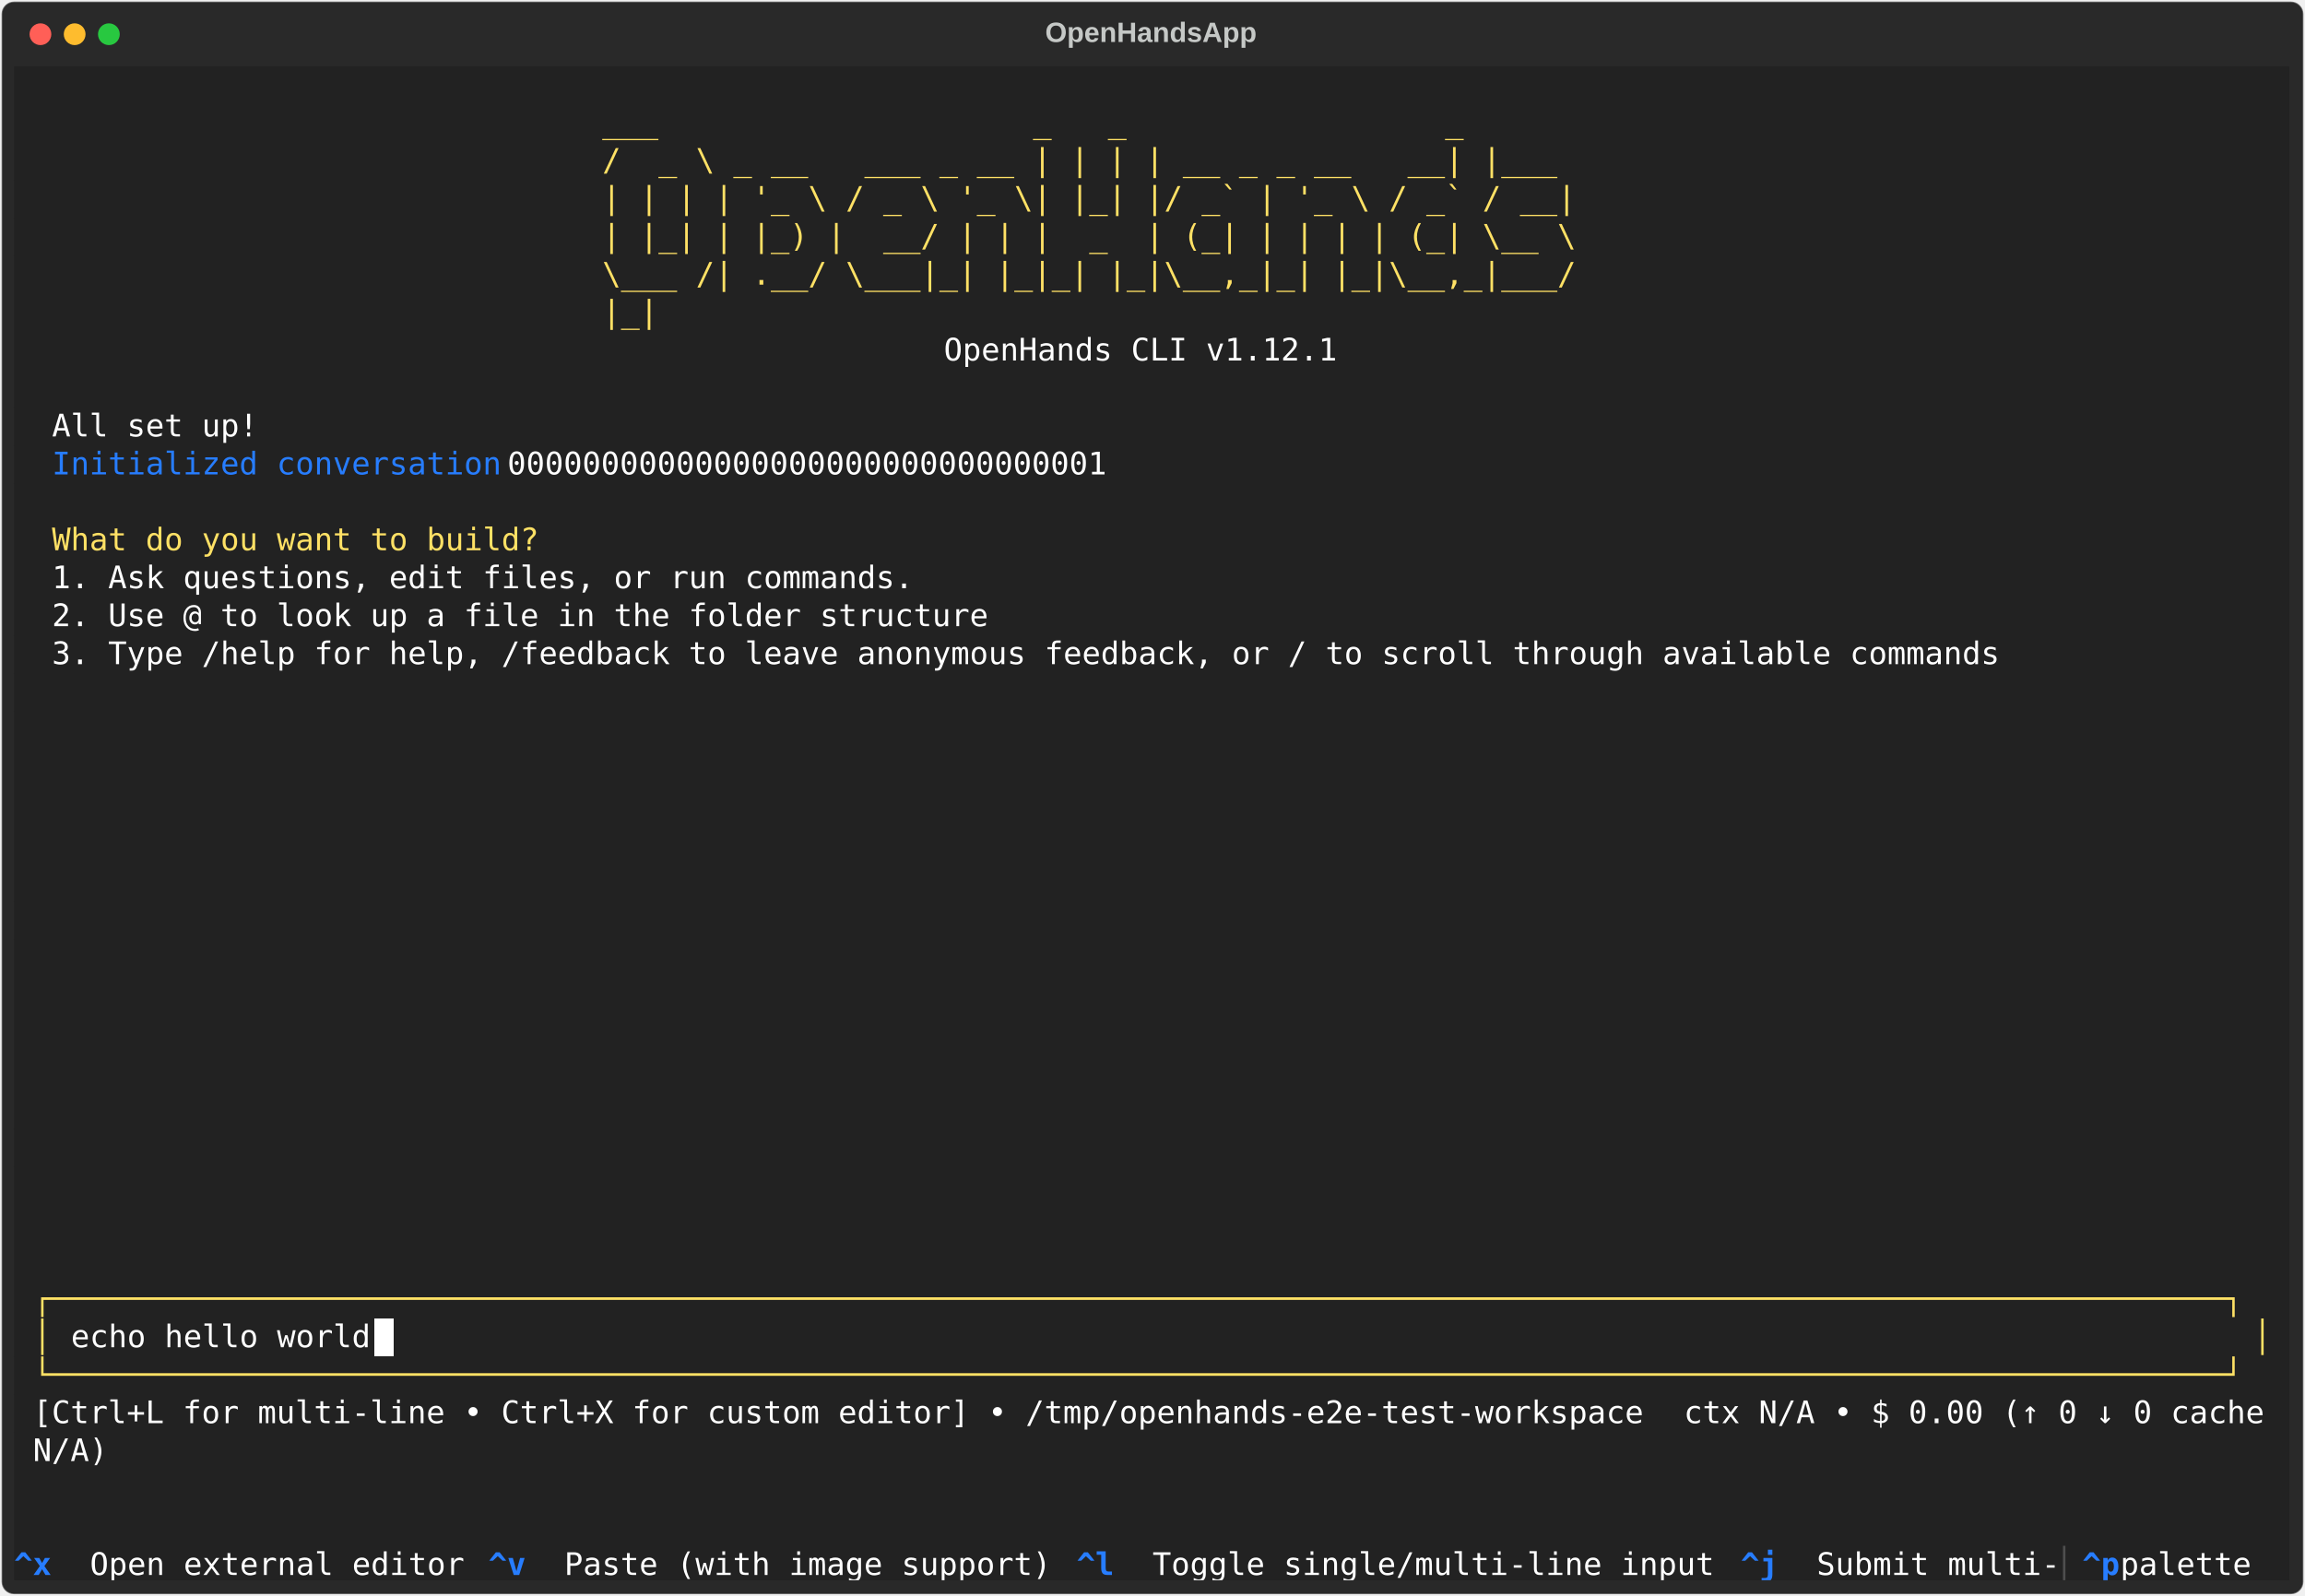
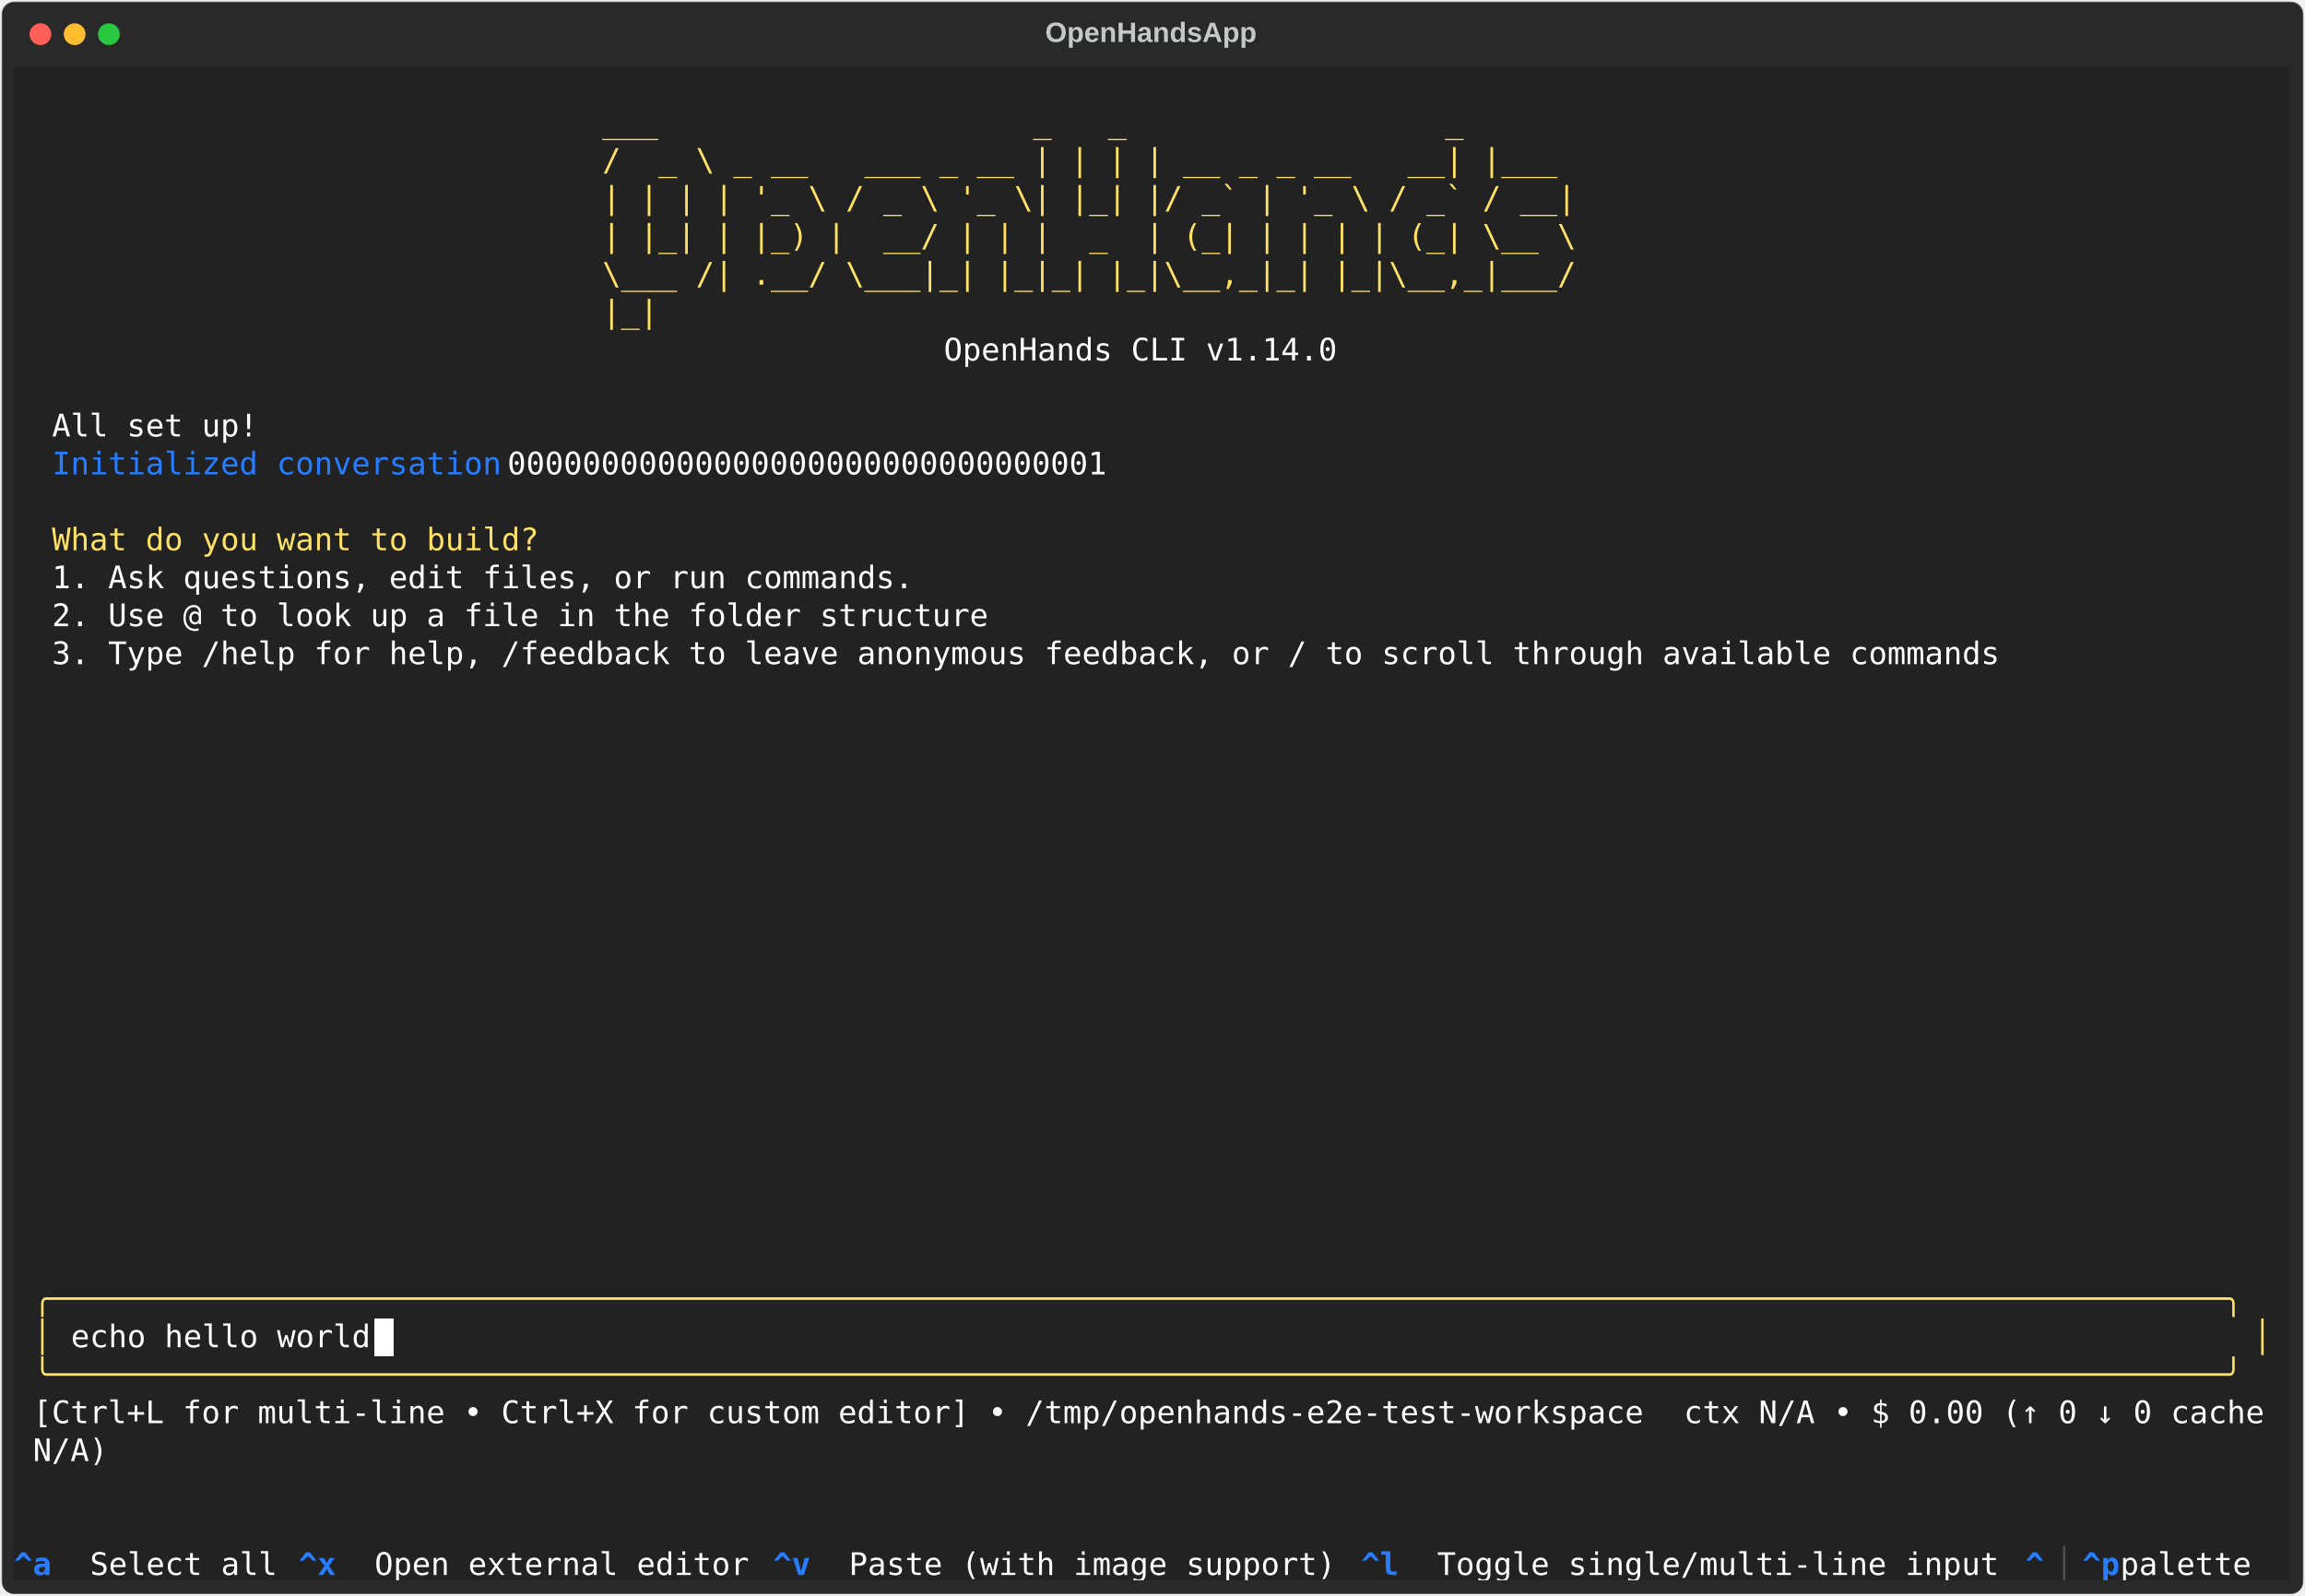
<svg xmlns="http://www.w3.org/2000/svg" class="rich-terminal" viewBox="0 0 1482 1026.0">
  <style>

    @font-face {
        font-family: "Fira Code";
        src: local("FiraCode-Regular"),
                url("https://cdnjs.cloudflare.com/ajax/libs/firacode/6.2.0/woff2/FiraCode-Regular.woff2") format("woff2"),
                url("https://cdnjs.cloudflare.com/ajax/libs/firacode/6.2.0/woff/FiraCode-Regular.woff") format("woff");
        font-style: normal;
        font-weight: 400;
    }
    @font-face {
        font-family: "Fira Code";
        src: local("FiraCode-Bold"),
                url("https://cdnjs.cloudflare.com/ajax/libs/firacode/6.2.0/woff2/FiraCode-Bold.woff2") format("woff2"),
                url("https://cdnjs.cloudflare.com/ajax/libs/firacode/6.2.0/woff/FiraCode-Bold.woff") format("woff");
        font-style: bold;
        font-weight: 700;
    }

    .terminal-matrix {
        font-family: Fira Code, monospace;
        font-size: 20px;
        line-height: 24.4px;
        font-variant-east-asian: full-width;
    }

    .terminal-title {
        font-size: 18px;
        font-weight: bold;
        font-family: arial;
    }

    .terminal-r1 { fill: #c5c8c6 }
.terminal-r2 { fill: #ffe165 }
.terminal-r3 { fill: #ffffff }
.terminal-r4 { fill: #277dff }
.terminal-r5 { fill: #fee165 }
.terminal-r6 { fill: #222222 }
.terminal-r7 { fill: #277dff;font-weight: bold }
.terminal-r8 { fill: #4e4e4e }
    </style>
  <defs>
    <clipPath id="terminal-clip-terminal">
      <rect x="0" y="0" width="1463.0" height="975.0" />
    </clipPath>
    <clipPath id="terminal-line-0">
      <rect x="0" y="1.5" width="1464" height="24.65" />
    </clipPath>
    <clipPath id="terminal-line-1">
      <rect x="0" y="25.9" width="1464" height="24.65" />
    </clipPath>
    <clipPath id="terminal-line-2">
      <rect x="0" y="50.3" width="1464" height="24.65" />
    </clipPath>
    <clipPath id="terminal-line-3">
      <rect x="0" y="74.7" width="1464" height="24.65" />
    </clipPath>
    <clipPath id="terminal-line-4">
      <rect x="0" y="99.1" width="1464" height="24.65" />
    </clipPath>
    <clipPath id="terminal-line-5">
      <rect x="0" y="123.5" width="1464" height="24.65" />
    </clipPath>
    <clipPath id="terminal-line-6">
      <rect x="0" y="147.9" width="1464" height="24.65" />
    </clipPath>
    <clipPath id="terminal-line-7">
      <rect x="0" y="172.3" width="1464" height="24.65" />
    </clipPath>
    <clipPath id="terminal-line-8">
      <rect x="0" y="196.7" width="1464" height="24.65" />
    </clipPath>
    <clipPath id="terminal-line-9">
      <rect x="0" y="221.1" width="1464" height="24.65" />
    </clipPath>
    <clipPath id="terminal-line-10">
      <rect x="0" y="245.5" width="1464" height="24.65" />
    </clipPath>
    <clipPath id="terminal-line-11">
      <rect x="0" y="269.9" width="1464" height="24.65" />
    </clipPath>
    <clipPath id="terminal-line-12">
      <rect x="0" y="294.3" width="1464" height="24.65" />
    </clipPath>
    <clipPath id="terminal-line-13">
      <rect x="0" y="318.7" width="1464" height="24.65" />
    </clipPath>
    <clipPath id="terminal-line-14">
      <rect x="0" y="343.1" width="1464" height="24.65" />
    </clipPath>
    <clipPath id="terminal-line-15">
      <rect x="0" y="367.5" width="1464" height="24.65" />
    </clipPath>
    <clipPath id="terminal-line-16">
      <rect x="0" y="391.9" width="1464" height="24.65" />
    </clipPath>
    <clipPath id="terminal-line-17">
      <rect x="0" y="416.3" width="1464" height="24.65" />
    </clipPath>
    <clipPath id="terminal-line-18">
      <rect x="0" y="440.7" width="1464" height="24.65" />
    </clipPath>
    <clipPath id="terminal-line-19">
      <rect x="0" y="465.1" width="1464" height="24.65" />
    </clipPath>
    <clipPath id="terminal-line-20">
      <rect x="0" y="489.5" width="1464" height="24.65" />
    </clipPath>
    <clipPath id="terminal-line-21">
      <rect x="0" y="513.9" width="1464" height="24.65" />
    </clipPath>
    <clipPath id="terminal-line-22">
      <rect x="0" y="538.3" width="1464" height="24.65" />
    </clipPath>
    <clipPath id="terminal-line-23">
      <rect x="0" y="562.7" width="1464" height="24.65" />
    </clipPath>
    <clipPath id="terminal-line-24">
      <rect x="0" y="587.1" width="1464" height="24.65" />
    </clipPath>
    <clipPath id="terminal-line-25">
      <rect x="0" y="611.5" width="1464" height="24.65" />
    </clipPath>
    <clipPath id="terminal-line-26">
      <rect x="0" y="635.9" width="1464" height="24.65" />
    </clipPath>
    <clipPath id="terminal-line-27">
      <rect x="0" y="660.3" width="1464" height="24.65" />
    </clipPath>
    <clipPath id="terminal-line-28">
      <rect x="0" y="684.7" width="1464" height="24.65" />
    </clipPath>
    <clipPath id="terminal-line-29">
      <rect x="0" y="709.1" width="1464" height="24.65" />
    </clipPath>
    <clipPath id="terminal-line-30">
      <rect x="0" y="733.5" width="1464" height="24.65" />
    </clipPath>
    <clipPath id="terminal-line-31">
      <rect x="0" y="757.9" width="1464" height="24.65" />
    </clipPath>
    <clipPath id="terminal-line-32">
      <rect x="0" y="782.3" width="1464" height="24.65" />
    </clipPath>
    <clipPath id="terminal-line-33">
      <rect x="0" y="806.7" width="1464" height="24.65" />
    </clipPath>
    <clipPath id="terminal-line-34">
      <rect x="0" y="831.1" width="1464" height="24.65" />
    </clipPath>
    <clipPath id="terminal-line-35">
      <rect x="0" y="855.5" width="1464" height="24.65" />
    </clipPath>
    <clipPath id="terminal-line-36">
      <rect x="0" y="879.9" width="1464" height="24.65" />
    </clipPath>
    <clipPath id="terminal-line-37">
      <rect x="0" y="904.3" width="1464" height="24.65" />
    </clipPath>
    <clipPath id="terminal-line-38">
      <rect x="0" y="928.7" width="1464" height="24.65" />
    </clipPath>
  </defs>
  <rect fill="#292929" stroke="rgba(255,255,255,0.35)" stroke-width="1" x="1" y="1" width="1480" height="1024" rx="8" />
  <text class="terminal-title" fill="#c5c8c6" text-anchor="middle" x="740" y="27">OpenHandsApp</text>
  <g transform="translate(26,22)">
    <circle cx="0" cy="0" r="7" fill="#ff5f57" />
    <circle cx="22" cy="0" r="7" fill="#febc2e" />
    <circle cx="44" cy="0" r="7" fill="#28c840" />
  </g>
  <g transform="translate(9, 41)" clip-path="url(#terminal-clip-terminal)">
    <rect fill="#222222" x="0" y="1.5" width="1464" height="24.65" shape-rendering="crispEdges" />
    <rect fill="#222222" x="0" y="25.9" width="378.2" height="24.65" shape-rendering="crispEdges" />
    <rect fill="#222222" x="378.2" y="25.9" width="695.4" height="24.65" shape-rendering="crispEdges" />
    <rect fill="#222222" x="1073.6" y="25.9" width="390.4" height="24.65" shape-rendering="crispEdges" />
    <rect fill="#222222" x="0" y="50.3" width="378.2" height="24.65" shape-rendering="crispEdges" />
    <rect fill="#222222" x="378.2" y="50.3" width="695.4" height="24.65" shape-rendering="crispEdges" />
    <rect fill="#222222" x="1073.6" y="50.3" width="390.4" height="24.65" shape-rendering="crispEdges" />
    <rect fill="#222222" x="0" y="74.7" width="378.2" height="24.65" shape-rendering="crispEdges" />
    <rect fill="#222222" x="378.2" y="74.7" width="695.4" height="24.65" shape-rendering="crispEdges" />
    <rect fill="#222222" x="1073.6" y="74.7" width="390.4" height="24.65" shape-rendering="crispEdges" />
    <rect fill="#222222" x="0" y="99.1" width="378.2" height="24.65" shape-rendering="crispEdges" />
    <rect fill="#222222" x="378.2" y="99.1" width="695.4" height="24.65" shape-rendering="crispEdges" />
    <rect fill="#222222" x="1073.6" y="99.1" width="390.4" height="24.65" shape-rendering="crispEdges" />
    <rect fill="#222222" x="0" y="123.5" width="378.2" height="24.65" shape-rendering="crispEdges" />
    <rect fill="#222222" x="378.2" y="123.5" width="695.4" height="24.65" shape-rendering="crispEdges" />
    <rect fill="#222222" x="1073.6" y="123.5" width="390.4" height="24.65" shape-rendering="crispEdges" />
    <rect fill="#222222" x="0" y="147.9" width="378.2" height="24.65" shape-rendering="crispEdges" />
    <rect fill="#222222" x="378.2" y="147.9" width="695.4" height="24.65" shape-rendering="crispEdges" />
    <rect fill="#222222" x="1073.6" y="147.9" width="390.4" height="24.65" shape-rendering="crispEdges" />
    <rect fill="#222222" x="0" y="172.3" width="597.8" height="24.65" shape-rendering="crispEdges" />
    <rect fill="#222222" x="597.8" y="172.3" width="256.2" height="24.65" shape-rendering="crispEdges" />
    <rect fill="#222222" x="854" y="172.3" width="610" height="24.65" shape-rendering="crispEdges" />
    <rect fill="#222222" x="0" y="196.7" width="1464" height="24.65" shape-rendering="crispEdges" />
    <rect fill="#222222" x="0" y="221.1" width="24.4" height="24.65" shape-rendering="crispEdges" />
    <rect fill="#222222" x="24.4" y="221.1" width="134.2" height="24.65" shape-rendering="crispEdges" />
    <rect fill="#222222" x="158.6" y="221.1" width="1305.4" height="24.65" shape-rendering="crispEdges" />
    <rect fill="#222222" x="0" y="245.5" width="24.4" height="24.65" shape-rendering="crispEdges" />
    <rect fill="#222222" x="24.4" y="245.5" width="292.8" height="24.65" shape-rendering="crispEdges" />
    <rect fill="#222222" x="317.2" y="245.5" width="402.6" height="24.65" shape-rendering="crispEdges" />
    <rect fill="#222222" x="719.8" y="245.5" width="744.2" height="24.65" shape-rendering="crispEdges" />
    <rect fill="#222222" x="0" y="269.9" width="1464" height="24.65" shape-rendering="crispEdges" />
    <rect fill="#222222" x="0" y="294.3" width="24.4" height="24.65" shape-rendering="crispEdges" />
    <rect fill="#222222" x="24.4" y="294.3" width="317.2" height="24.65" shape-rendering="crispEdges" />
    <rect fill="#222222" x="341.6" y="294.3" width="1122.4" height="24.65" shape-rendering="crispEdges" />
    <rect fill="#222222" x="0" y="318.7" width="24.4" height="24.65" shape-rendering="crispEdges" />
    <rect fill="#222222" x="24.4" y="318.7" width="561.2" height="24.65" shape-rendering="crispEdges" />
    <rect fill="#222222" x="585.6" y="318.7" width="878.4" height="24.65" shape-rendering="crispEdges" />
    <rect fill="#222222" x="0" y="343.1" width="24.4" height="24.65" shape-rendering="crispEdges" />
    <rect fill="#222222" x="24.4" y="343.1" width="610" height="24.65" shape-rendering="crispEdges" />
    <rect fill="#222222" x="634.4" y="343.1" width="829.6" height="24.65" shape-rendering="crispEdges" />
    <rect fill="#222222" x="0" y="367.5" width="24.4" height="24.65" shape-rendering="crispEdges" />
    <rect fill="#222222" x="24.4" y="367.5" width="1268.8" height="24.65" shape-rendering="crispEdges" />
    <rect fill="#222222" x="1293.2" y="367.5" width="170.8" height="24.65" shape-rendering="crispEdges" />
    <rect fill="#222222" x="0" y="391.9" width="1464" height="24.65" shape-rendering="crispEdges" />
    <rect fill="#222222" x="0" y="416.3" width="1464" height="24.65" shape-rendering="crispEdges" />
    <rect fill="#222222" x="0" y="440.7" width="1464" height="24.65" shape-rendering="crispEdges" />
    <rect fill="#222222" x="0" y="465.1" width="1464" height="24.65" shape-rendering="crispEdges" />
    <rect fill="#222222" x="0" y="489.5" width="1464" height="24.65" shape-rendering="crispEdges" />
    <rect fill="#222222" x="0" y="513.9" width="1464" height="24.65" shape-rendering="crispEdges" />
    <rect fill="#222222" x="0" y="538.3" width="1464" height="24.65" shape-rendering="crispEdges" />
    <rect fill="#222222" x="0" y="562.7" width="1464" height="24.65" shape-rendering="crispEdges" />
    <rect fill="#222222" x="0" y="587.1" width="1464" height="24.65" shape-rendering="crispEdges" />
    <rect fill="#222222" x="0" y="611.5" width="1464" height="24.65" shape-rendering="crispEdges" />
    <rect fill="#222222" x="0" y="635.9" width="1464" height="24.65" shape-rendering="crispEdges" />
    <rect fill="#222222" x="0" y="660.3" width="1464" height="24.65" shape-rendering="crispEdges" />
    <rect fill="#222222" x="0" y="684.7" width="1464" height="24.65" shape-rendering="crispEdges" />
    <rect fill="#222222" x="0" y="709.1" width="1464" height="24.65" shape-rendering="crispEdges" />
    <rect fill="#222222" x="0" y="733.5" width="1464" height="24.65" shape-rendering="crispEdges" />
    <rect fill="#222222" x="0" y="757.9" width="12.2" height="24.65" shape-rendering="crispEdges" />
    <rect fill="#222222" x="12.2" y="757.9" width="12.2" height="24.65" shape-rendering="crispEdges" />
    <rect fill="#222222" x="24.4" y="757.9" width="1439.6" height="24.65" shape-rendering="crispEdges" />
    <rect fill="#222222" x="0" y="782.3" width="12.2" height="24.65" shape-rendering="crispEdges" />
    <rect fill="#222222" x="12.2" y="782.3" width="1439.6" height="24.65" shape-rendering="crispEdges" />
    <rect fill="#222222" x="1451.8" y="782.3" width="12.2" height="24.65" shape-rendering="crispEdges" />
    <rect fill="#222222" x="0" y="806.7" width="12.2" height="24.65" shape-rendering="crispEdges" />
    <rect fill="#222222" x="12.2" y="806.7" width="12.2" height="24.65" shape-rendering="crispEdges" />
    <rect fill="#222222" x="24.4" y="806.7" width="12.2" height="24.65" shape-rendering="crispEdges" />
    <rect fill="#222222" x="36.6" y="806.7" width="195.2" height="24.65" shape-rendering="crispEdges" />
    <rect fill="#ffffff" x="231.8" y="806.7" width="12.2" height="24.65" shape-rendering="crispEdges" />
    <rect fill="#222222" x="244" y="806.7" width="1183.4" height="24.65" shape-rendering="crispEdges" />
    <rect fill="#222222" x="1427.4" y="806.7" width="12.2" height="24.65" shape-rendering="crispEdges" />
    <rect fill="#222222" x="1439.6" y="806.7" width="12.2" height="24.65" shape-rendering="crispEdges" />
    <rect fill="#222222" x="1451.8" y="806.7" width="12.2" height="24.65" shape-rendering="crispEdges" />
    <rect fill="#222222" x="0" y="831.1" width="12.2" height="24.65" shape-rendering="crispEdges" />
    <rect fill="#222222" x="12.2" y="831.1" width="1439.6" height="24.65" shape-rendering="crispEdges" />
    <rect fill="#222222" x="1451.8" y="831.1" width="12.2" height="24.65" shape-rendering="crispEdges" />
    <rect fill="#222222" x="0" y="855.5" width="12.2" height="24.65" shape-rendering="crispEdges" />
    <rect fill="#222222" x="12.2" y="855.5" width="1061.4" height="24.65" shape-rendering="crispEdges" />
    <rect fill="#222222" x="1073.6" y="855.5" width="378.2" height="24.65" shape-rendering="crispEdges" />
    <rect fill="#222222" x="1451.8" y="855.5" width="12.2" height="24.65" shape-rendering="crispEdges" />
    <rect fill="#222222" x="0" y="879.9" width="12.2" height="24.65" shape-rendering="crispEdges" />
    <rect fill="#222222" x="12.2" y="879.9" width="48.8" height="24.65" shape-rendering="crispEdges" />
    <rect fill="#222222" x="61" y="879.9" width="1403" height="24.65" shape-rendering="crispEdges" />
    <rect fill="#222222" x="0" y="904.3" width="1464" height="24.65" shape-rendering="crispEdges" />
    <rect fill="#222222" x="0" y="928.7" width="1464" height="24.65" shape-rendering="crispEdges" />
    <rect fill="#222222" x="0" y="953.1" width="48.8" height="24.65" shape-rendering="crispEdges" />
-     <rect fill="#222222" x="48.8" y="953.1" width="256.2" height="24.65" shape-rendering="crispEdges" />
-     <rect fill="#222222" x="305" y="953.1" width="48.8" height="24.65" shape-rendering="crispEdges" />
-     <rect fill="#222222" x="353.8" y="953.1" width="329.4" height="24.65" shape-rendering="crispEdges" />
-     <rect fill="#222222" x="683.2" y="953.1" width="48.8" height="24.65" shape-rendering="crispEdges" />
-     <rect fill="#222222" x="732" y="953.1" width="378.2" height="24.65" shape-rendering="crispEdges" />
-     <rect fill="#222222" x="1110.2" y="953.1" width="48.8" height="24.65" shape-rendering="crispEdges" />
-     <rect fill="#222222" x="1159" y="953.1" width="158.6" height="24.65" shape-rendering="crispEdges" />
+     <rect fill="#222222" x="48.8" y="953.1" width="134.2" height="24.65" shape-rendering="crispEdges" />
+     <rect fill="#222222" x="183" y="953.1" width="48.8" height="24.65" shape-rendering="crispEdges" />
+     <rect fill="#222222" x="231.8" y="953.1" width="256.2" height="24.65" shape-rendering="crispEdges" />
+     <rect fill="#222222" x="488" y="953.1" width="48.8" height="24.65" shape-rendering="crispEdges" />
+     <rect fill="#222222" x="536.8" y="953.1" width="329.4" height="24.65" shape-rendering="crispEdges" />
+     <rect fill="#222222" x="866.2" y="953.1" width="48.8" height="24.65" shape-rendering="crispEdges" />
+     <rect fill="#222222" x="915" y="953.1" width="378.2" height="24.65" shape-rendering="crispEdges" />
+     <rect fill="#222222" x="1293.2" y="953.1" width="24.4" height="24.65" shape-rendering="crispEdges" />
    <rect fill="#222222" x="1317.6" y="953.1" width="12.2" height="24.65" shape-rendering="crispEdges" />
    <rect fill="#222222" x="1329.8" y="953.1" width="24.4" height="24.65" shape-rendering="crispEdges" />
    <rect fill="#222222" x="1354.2" y="953.1" width="97.6" height="24.65" shape-rendering="crispEdges" />
    <rect fill="#222222" x="1451.8" y="953.1" width="12.2" height="24.65" shape-rendering="crispEdges" />
    <g class="terminal-matrix">
      <text class="terminal-r1" x="1464" y="20" textLength="12.2" clip-path="url(#terminal-line-0)">
</text>
      <text class="terminal-r2" x="378.2" y="44.4" textLength="695.4" clip-path="url(#terminal-line-1)">     ___                    _   _                 _      </text>
      <text class="terminal-r1" x="1464" y="44.4" textLength="12.2" clip-path="url(#terminal-line-1)">
</text>
      <text class="terminal-r2" x="378.2" y="68.8" textLength="695.4" clip-path="url(#terminal-line-2)">    /  _ \ _ __   ___ _ __ | | | | __ _ _ __   __| |___  </text>
      <text class="terminal-r1" x="1464" y="68.8" textLength="12.2" clip-path="url(#terminal-line-2)">
</text>
      <text class="terminal-r2" x="378.2" y="93.2" textLength="695.4" clip-path="url(#terminal-line-3)">    | | | | '_ \ / _ \ '_ \| |_| |/ _` | '_ \ / _` / __| </text>
      <text class="terminal-r1" x="1464" y="93.2" textLength="12.2" clip-path="url(#terminal-line-3)">
</text>
      <text class="terminal-r2" x="378.2" y="117.6" textLength="695.4" clip-path="url(#terminal-line-4)">    | |_| | |_) |  __/ | | |  _  | (_| | | | | (_| \__ \ </text>
      <text class="terminal-r1" x="1464" y="117.6" textLength="12.2" clip-path="url(#terminal-line-4)">
</text>
      <text class="terminal-r2" x="378.2" y="142" textLength="695.4" clip-path="url(#terminal-line-5)">    \___ /| .__/ \___|_| |_|_| |_|\__,_|_| |_|\__,_|___/ </text>
      <text class="terminal-r1" x="1464" y="142" textLength="12.2" clip-path="url(#terminal-line-5)">
</text>
      <text class="terminal-r2" x="378.2" y="166.4" textLength="695.4" clip-path="url(#terminal-line-6)">          |_|                                            </text>
      <text class="terminal-r1" x="1464" y="166.4" textLength="12.2" clip-path="url(#terminal-line-6)">
</text>
-       <text class="terminal-r3" x="597.8" y="190.8" textLength="256.2" clip-path="url(#terminal-line-7)">OpenHands CLI v1.12.1</text>
+       <text class="terminal-r3" x="597.8" y="190.8" textLength="256.2" clip-path="url(#terminal-line-7)">OpenHands CLI v1.14.0</text>
      <text class="terminal-r1" x="1464" y="190.8" textLength="12.2" clip-path="url(#terminal-line-7)">
</text>
      <text class="terminal-r1" x="1464" y="215.2" textLength="12.2" clip-path="url(#terminal-line-8)">
</text>
      <text class="terminal-r3" x="24.4" y="239.6" textLength="134.2" clip-path="url(#terminal-line-9)">All set up!</text>
      <text class="terminal-r1" x="1464" y="239.6" textLength="12.2" clip-path="url(#terminal-line-9)">
</text>
      <text class="terminal-r4" x="24.4" y="264" textLength="292.8" clip-path="url(#terminal-line-10)">Initialized conversation</text>
      <text class="terminal-r3" x="317.2" y="264" textLength="402.6" clip-path="url(#terminal-line-10)"> 00000000000000000000000000000001</text>
      <text class="terminal-r1" x="1464" y="264" textLength="12.2" clip-path="url(#terminal-line-10)">
</text>
      <text class="terminal-r1" x="1464" y="288.4" textLength="12.2" clip-path="url(#terminal-line-11)">
</text>
      <text class="terminal-r2" x="24.4" y="312.8" textLength="317.2" clip-path="url(#terminal-line-12)">What do you want to build?</text>
      <text class="terminal-r1" x="1464" y="312.8" textLength="12.2" clip-path="url(#terminal-line-12)">
</text>
      <text class="terminal-r3" x="24.4" y="337.2" textLength="561.2" clip-path="url(#terminal-line-13)">1. Ask questions, edit files, or run commands.</text>
      <text class="terminal-r1" x="1464" y="337.2" textLength="12.2" clip-path="url(#terminal-line-13)">
</text>
      <text class="terminal-r3" x="24.4" y="361.6" textLength="610" clip-path="url(#terminal-line-14)">2. Use @ to look up a file in the folder structure</text>
      <text class="terminal-r1" x="1464" y="361.6" textLength="12.2" clip-path="url(#terminal-line-14)">
</text>
      <text class="terminal-r3" x="24.4" y="386" textLength="1268.8" clip-path="url(#terminal-line-15)">3. Type /help for help, /feedback to leave anonymous feedback, or / to scroll through available commands</text>
      <text class="terminal-r1" x="1464" y="386" textLength="12.2" clip-path="url(#terminal-line-15)">
</text>
      <text class="terminal-r1" x="1464" y="410.4" textLength="12.2" clip-path="url(#terminal-line-16)">
</text>
      <text class="terminal-r1" x="1464" y="434.8" textLength="12.2" clip-path="url(#terminal-line-17)">
</text>
      <text class="terminal-r1" x="1464" y="459.2" textLength="12.2" clip-path="url(#terminal-line-18)">
</text>
      <text class="terminal-r1" x="1464" y="483.6" textLength="12.2" clip-path="url(#terminal-line-19)">
</text>
      <text class="terminal-r1" x="1464" y="508" textLength="12.2" clip-path="url(#terminal-line-20)">
</text>
      <text class="terminal-r1" x="1464" y="532.4" textLength="12.2" clip-path="url(#terminal-line-21)">
</text>
      <text class="terminal-r1" x="1464" y="556.8" textLength="12.2" clip-path="url(#terminal-line-22)">
</text>
      <text class="terminal-r1" x="1464" y="581.2" textLength="12.2" clip-path="url(#terminal-line-23)">
</text>
      <text class="terminal-r1" x="1464" y="605.6" textLength="12.2" clip-path="url(#terminal-line-24)">
</text>
      <text class="terminal-r1" x="1464" y="630" textLength="12.2" clip-path="url(#terminal-line-25)">
</text>
      <text class="terminal-r1" x="1464" y="654.4" textLength="12.2" clip-path="url(#terminal-line-26)">
</text>
      <text class="terminal-r1" x="1464" y="678.8" textLength="12.2" clip-path="url(#terminal-line-27)">
</text>
      <text class="terminal-r1" x="1464" y="703.2" textLength="12.2" clip-path="url(#terminal-line-28)">
</text>
      <text class="terminal-r1" x="1464" y="727.6" textLength="12.2" clip-path="url(#terminal-line-29)">
</text>
      <text class="terminal-r1" x="1464" y="752" textLength="12.2" clip-path="url(#terminal-line-30)">
</text>
      <text class="terminal-r1" x="1464" y="776.4" textLength="12.2" clip-path="url(#terminal-line-31)">
</text>
-       <text class="terminal-r5" x="12.2" y="800.8" textLength="1439.6" clip-path="url(#terminal-line-32)">┌────────────────────────────────────────────────────────────────────────────────────────────────────────────────────┐</text>
+       <text class="terminal-r5" x="12.2" y="800.8" textLength="1439.6" clip-path="url(#terminal-line-32)">╭────────────────────────────────────────────────────────────────────────────────────────────────────────────────────╮</text>
      <text class="terminal-r1" x="1464" y="800.8" textLength="12.2" clip-path="url(#terminal-line-32)">
</text>
      <text class="terminal-r5" x="12.2" y="825.2" textLength="12.2" clip-path="url(#terminal-line-33)">│</text>
      <text class="terminal-r3" x="36.6" y="825.2" textLength="195.2" clip-path="url(#terminal-line-33)">echo hello world</text>
      <text class="terminal-r5" x="1439.6" y="825.2" textLength="12.2" clip-path="url(#terminal-line-33)">│</text>
      <text class="terminal-r1" x="1464" y="825.2" textLength="12.2" clip-path="url(#terminal-line-33)">
</text>
-       <text class="terminal-r5" x="12.2" y="849.6" textLength="1439.6" clip-path="url(#terminal-line-34)">└────────────────────────────────────────────────────────────────────────────────────────────────────────────────────┘</text>
+       <text class="terminal-r5" x="12.2" y="849.6" textLength="1439.6" clip-path="url(#terminal-line-34)">╰────────────────────────────────────────────────────────────────────────────────────────────────────────────────────╯</text>
      <text class="terminal-r1" x="1464" y="849.6" textLength="12.2" clip-path="url(#terminal-line-34)">
</text>
      <text class="terminal-r3" x="12.2" y="874" textLength="1061.4" clip-path="url(#terminal-line-35)">[Ctrl+L for multi-line • Ctrl+X for custom editor] • /tmp/openhands-e2e-test-workspace </text>
      <text class="terminal-r3" x="1073.6" y="874" textLength="378.2" clip-path="url(#terminal-line-35)">ctx N/A • $ 0.00 (↑ 0 ↓ 0 cache</text>
      <text class="terminal-r1" x="1464" y="874" textLength="12.2" clip-path="url(#terminal-line-35)">
</text>
      <text class="terminal-r3" x="12.2" y="898.4" textLength="48.8" clip-path="url(#terminal-line-36)">N/A)</text>
      <text class="terminal-r1" x="1464" y="898.4" textLength="12.2" clip-path="url(#terminal-line-36)">
</text>
      <text class="terminal-r1" x="1464" y="922.8" textLength="12.2" clip-path="url(#terminal-line-37)">
</text>
      <text class="terminal-r1" x="1464" y="947.2" textLength="12.2" clip-path="url(#terminal-line-38)">
</text>
-       <text class="terminal-r7" x="0" y="971.6" textLength="48.8" clip-path="url(#terminal-line-39)"> ^x </text>
-       <text class="terminal-r3" x="48.8" y="971.6" textLength="256.2" clip-path="url(#terminal-line-39)">Open external editor </text>
-       <text class="terminal-r7" x="305" y="971.6" textLength="48.8" clip-path="url(#terminal-line-39)"> ^v </text>
-       <text class="terminal-r3" x="353.8" y="971.6" textLength="329.4" clip-path="url(#terminal-line-39)">Paste (with image support) </text>
-       <text class="terminal-r7" x="683.2" y="971.6" textLength="48.8" clip-path="url(#terminal-line-39)"> ^l </text>
-       <text class="terminal-r3" x="732" y="971.6" textLength="378.2" clip-path="url(#terminal-line-39)">Toggle single/multi-line input </text>
-       <text class="terminal-r7" x="1110.2" y="971.6" textLength="48.8" clip-path="url(#terminal-line-39)"> ^j </text>
-       <text class="terminal-r3" x="1159" y="971.6" textLength="158.6" clip-path="url(#terminal-line-39)">Submit multi-</text>
+       <text class="terminal-r7" x="0" y="971.6" textLength="48.8" clip-path="url(#terminal-line-39)"> ^a </text>
+       <text class="terminal-r3" x="48.8" y="971.6" textLength="134.2" clip-path="url(#terminal-line-39)">Select all </text>
+       <text class="terminal-r7" x="183" y="971.6" textLength="48.8" clip-path="url(#terminal-line-39)"> ^x </text>
+       <text class="terminal-r3" x="231.8" y="971.6" textLength="256.2" clip-path="url(#terminal-line-39)">Open external editor </text>
+       <text class="terminal-r7" x="488" y="971.6" textLength="48.8" clip-path="url(#terminal-line-39)"> ^v </text>
+       <text class="terminal-r3" x="536.8" y="971.6" textLength="329.4" clip-path="url(#terminal-line-39)">Paste (with image support) </text>
+       <text class="terminal-r7" x="866.2" y="971.6" textLength="48.8" clip-path="url(#terminal-line-39)"> ^l </text>
+       <text class="terminal-r3" x="915" y="971.6" textLength="378.2" clip-path="url(#terminal-line-39)">Toggle single/multi-line input </text>
+       <text class="terminal-r7" x="1293.2" y="971.6" textLength="24.4" clip-path="url(#terminal-line-39)"> ^</text>
      <text class="terminal-r8" x="1317.6" y="971.6" textLength="12.2" clip-path="url(#terminal-line-39)">▏</text>
      <text class="terminal-r7" x="1329.8" y="971.6" textLength="24.4" clip-path="url(#terminal-line-39)">^p</text>
      <text class="terminal-r3" x="1354.2" y="971.6" textLength="97.6" clip-path="url(#terminal-line-39)"> palette</text>
    </g>
  </g>
</svg>
